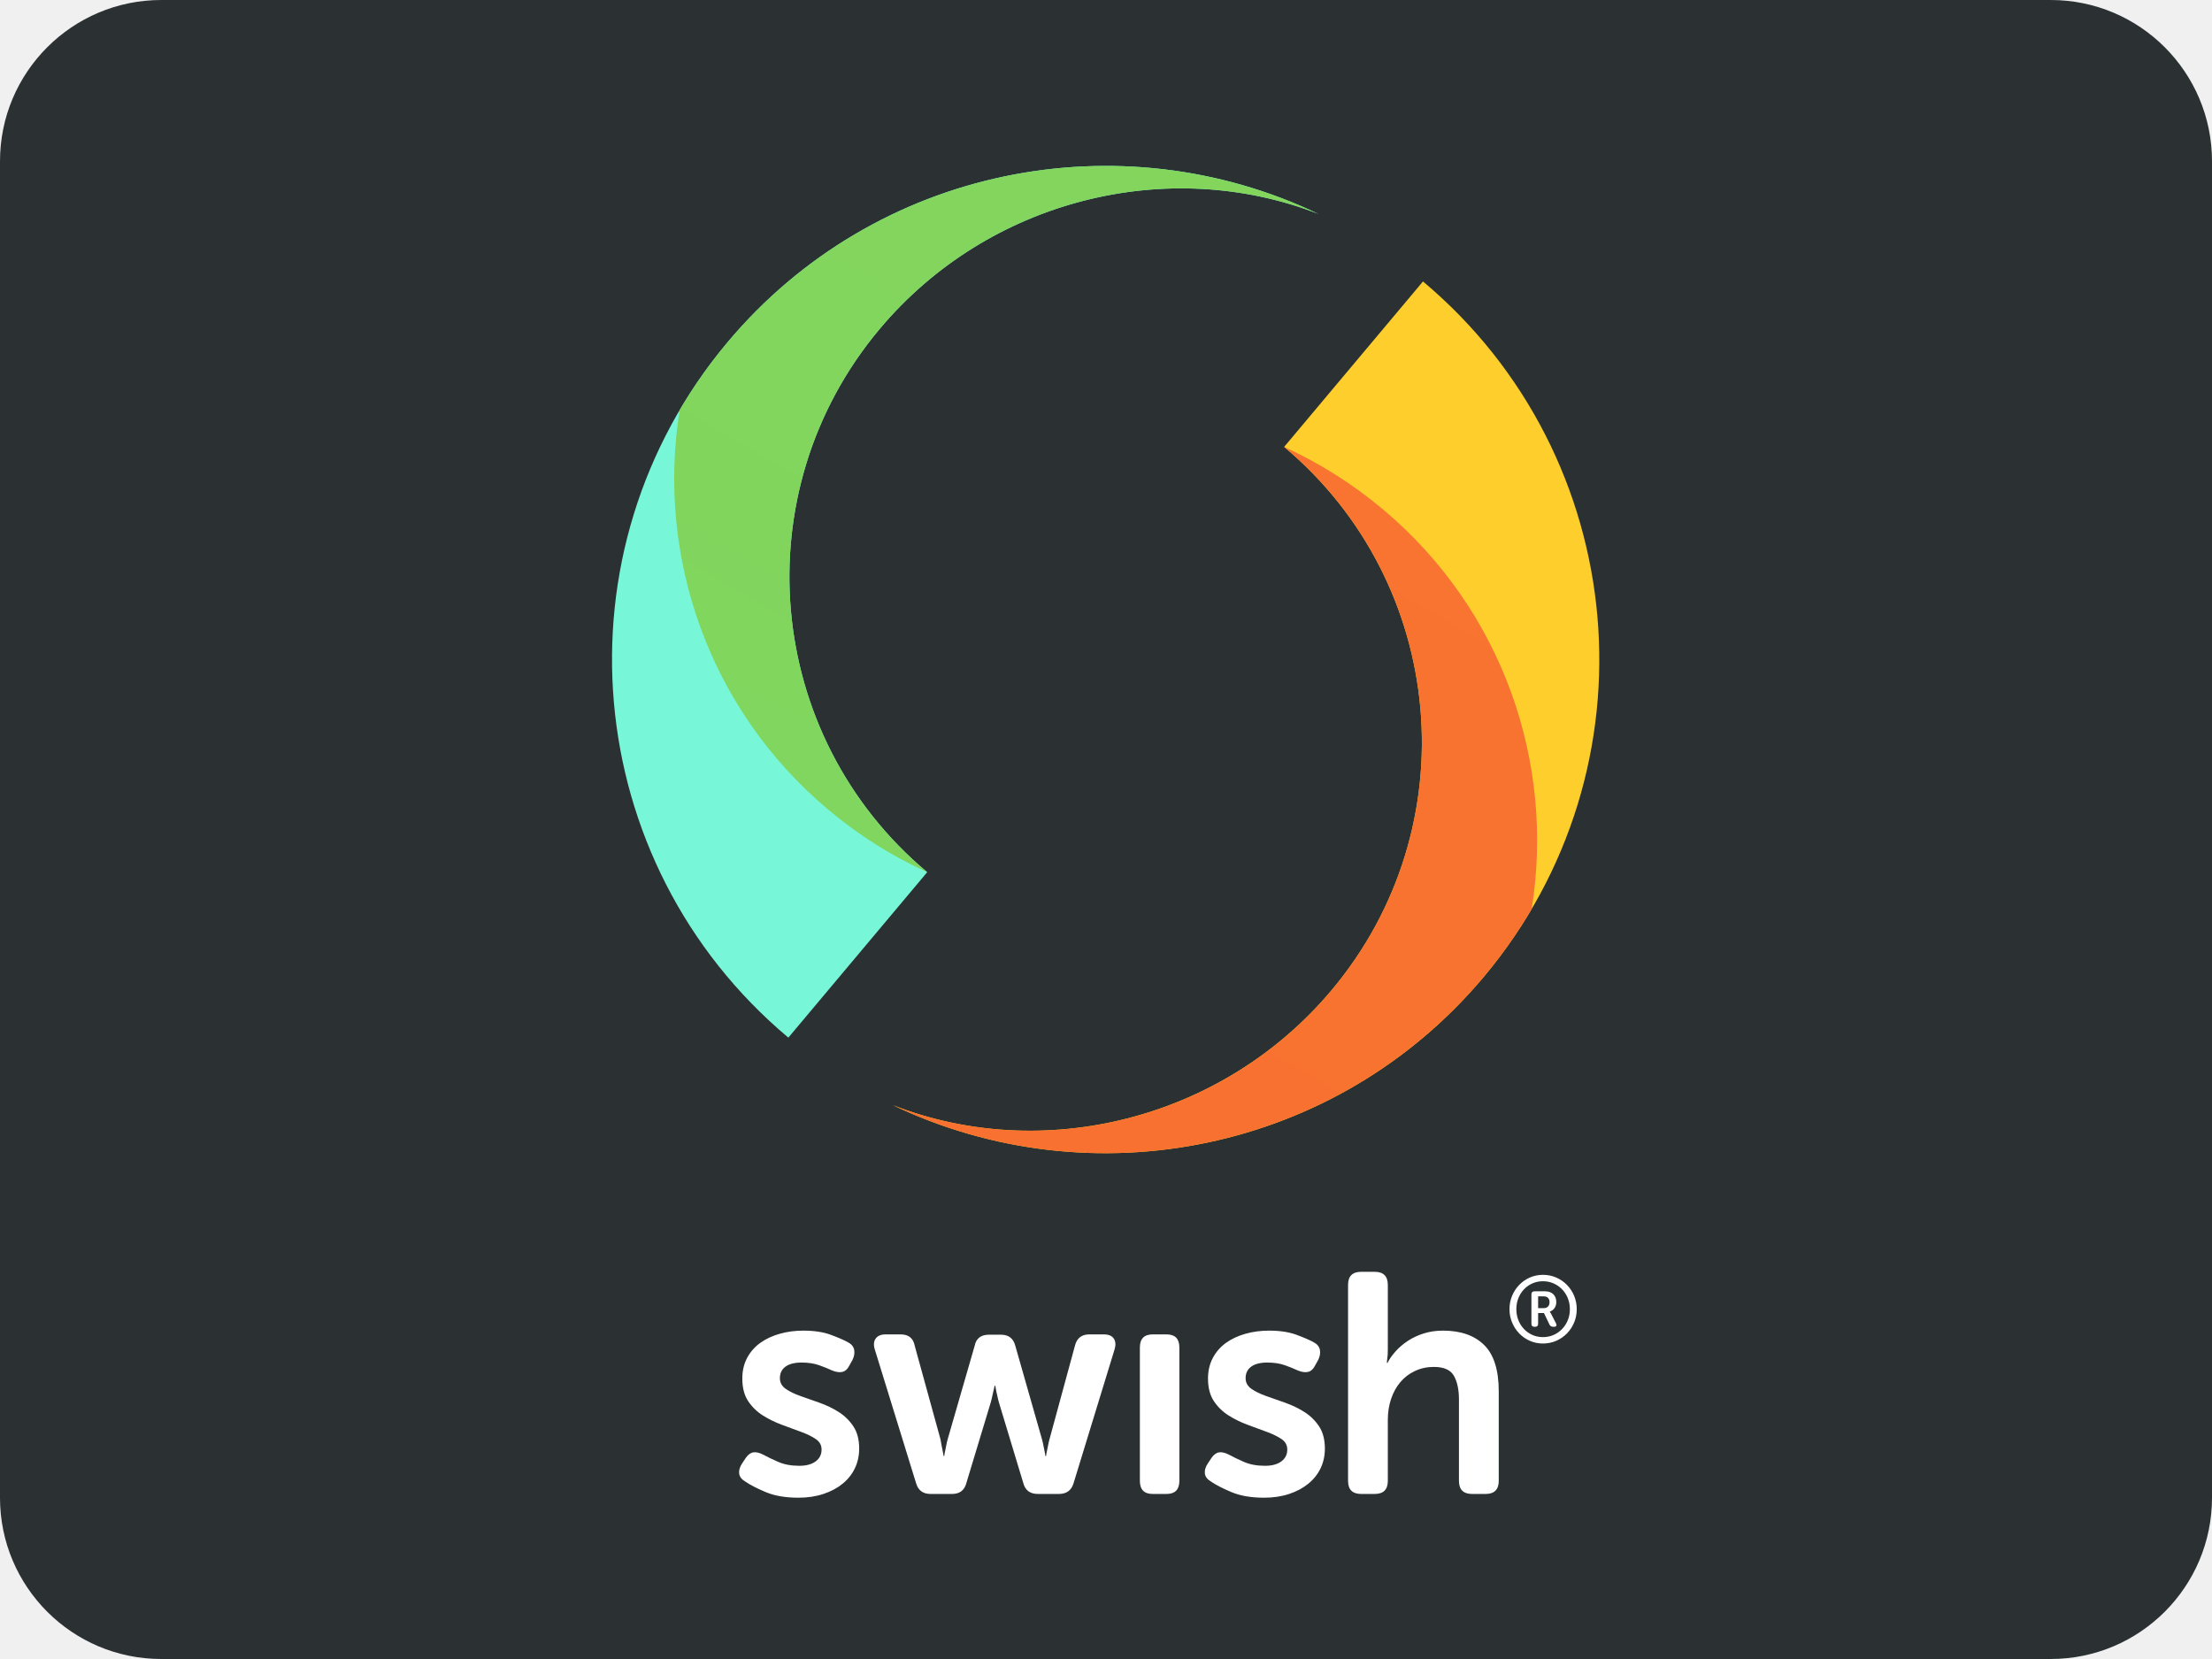
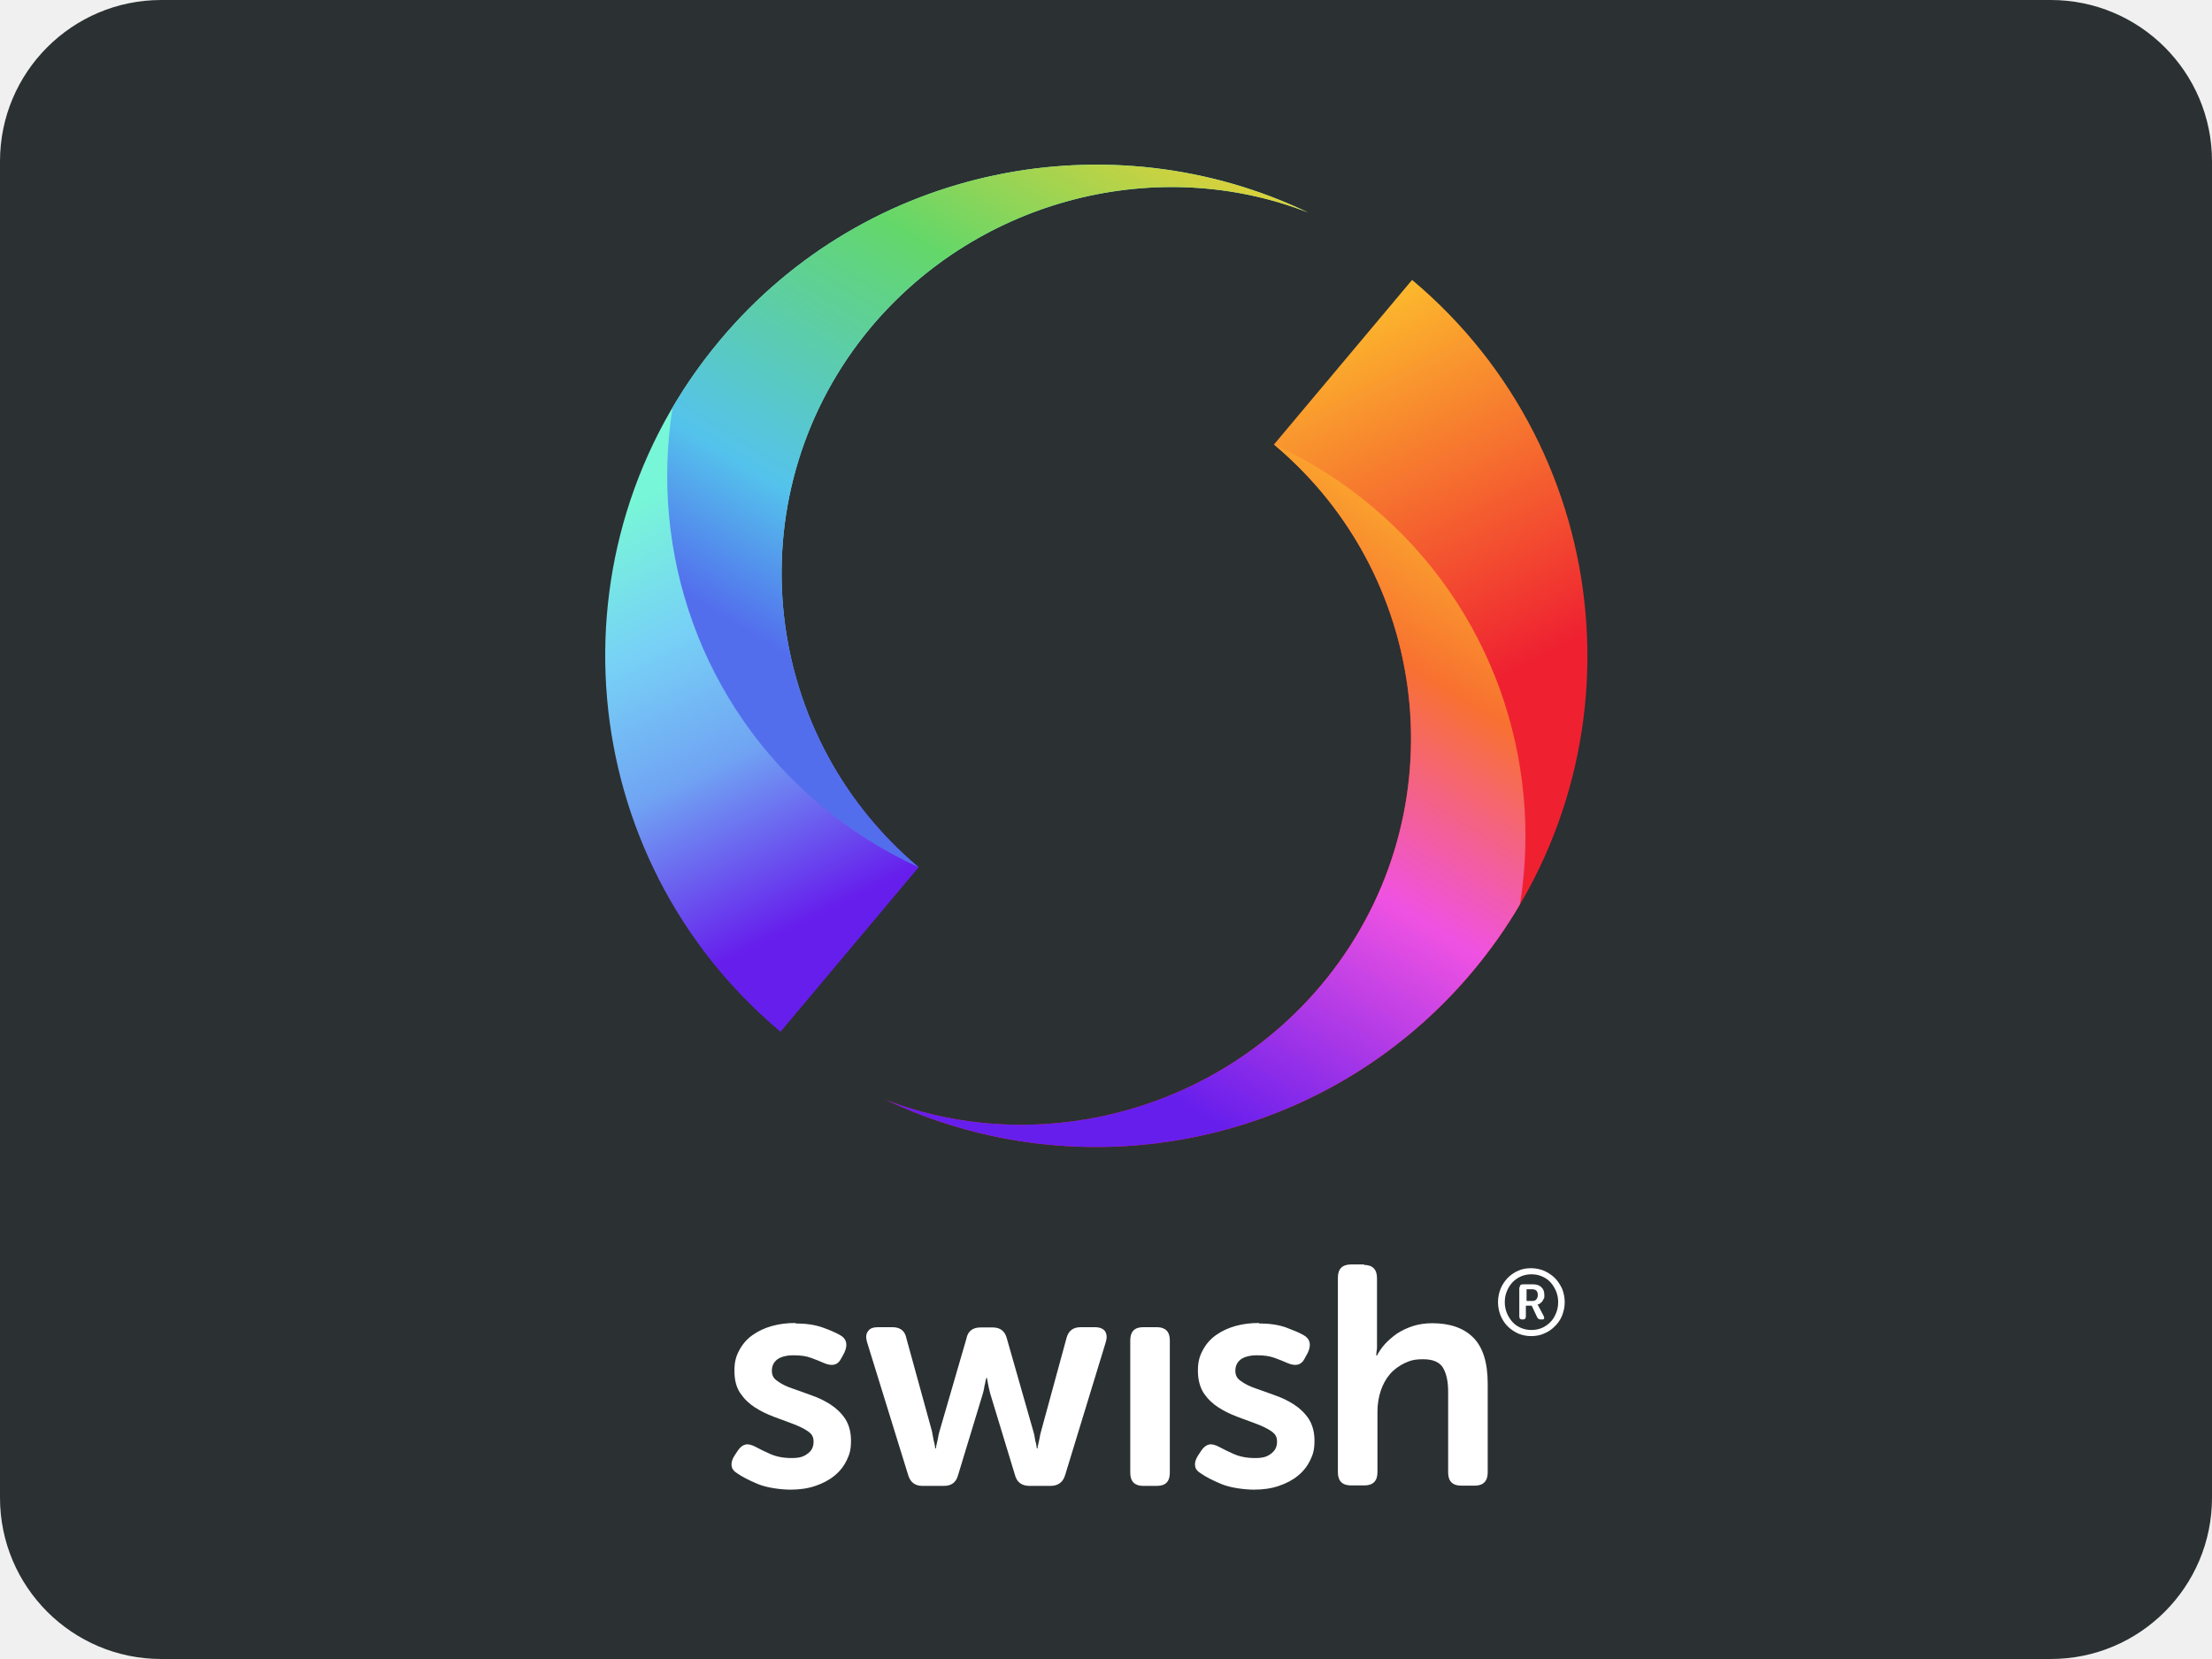
<svg xmlns="http://www.w3.org/2000/svg" width="96" height="72" viewBox="0 0 96 72" fill="none">
  <rect width="96" height="72" rx="7" fill="#2B3032" />
-   <g clip-path="url(#clip0_7_29)">
-     <path d="M65.511 56.818C65.511 56.611 65.549 56.417 65.625 56.236C65.701 56.054 65.805 55.897 65.936 55.762C66.067 55.627 66.22 55.521 66.396 55.443C66.572 55.366 66.761 55.327 66.962 55.327C67.167 55.327 67.358 55.366 67.537 55.443C67.715 55.521 67.871 55.627 68.003 55.762C68.135 55.897 68.24 56.054 68.316 56.236C68.392 56.417 68.43 56.611 68.43 56.818C68.43 57.024 68.392 57.218 68.316 57.399C68.24 57.581 68.135 57.738 68.003 57.873C67.871 58.008 67.715 58.114 67.537 58.192C67.358 58.269 67.167 58.308 66.962 58.308C66.761 58.308 66.572 58.269 66.396 58.192C66.22 58.114 66.067 58.008 65.936 57.873C65.805 57.738 65.701 57.581 65.625 57.399C65.549 57.218 65.511 57.024 65.511 56.818ZM65.809 56.818C65.809 56.989 65.838 57.148 65.897 57.295C65.956 57.442 66.037 57.57 66.14 57.679C66.244 57.788 66.366 57.874 66.506 57.937C66.647 57.999 66.799 58.03 66.962 58.03C67.129 58.03 67.283 57.999 67.424 57.937C67.566 57.874 67.689 57.788 67.794 57.679C67.9 57.57 67.982 57.442 68.042 57.295C68.102 57.148 68.132 56.989 68.132 56.818C68.132 56.646 68.102 56.487 68.042 56.34C67.982 56.193 67.9 56.065 67.794 55.956C67.689 55.847 67.566 55.761 67.424 55.699C67.283 55.636 67.129 55.605 66.962 55.605C66.799 55.605 66.647 55.636 66.506 55.699C66.366 55.761 66.244 55.847 66.14 55.956C66.037 56.065 65.956 56.193 65.897 56.34C65.838 56.487 65.809 56.646 65.809 56.818ZM66.463 56.176C66.463 56.087 66.508 56.042 66.598 56.042H67.06C67.208 56.042 67.325 56.084 67.412 56.168C67.499 56.253 67.543 56.367 67.543 56.511C67.543 56.571 67.534 56.624 67.516 56.67C67.499 56.717 67.476 56.757 67.449 56.791C67.422 56.825 67.392 56.853 67.359 56.875C67.326 56.897 67.293 56.911 67.261 56.92V56.928C67.263 56.931 67.268 56.936 67.273 56.944C67.278 56.95 67.284 56.958 67.289 56.971C67.295 56.983 67.303 56.997 67.314 57.014L67.527 57.426C67.551 57.472 67.557 57.51 67.543 57.538C67.529 57.567 67.499 57.581 67.453 57.581H67.404C67.328 57.581 67.275 57.548 67.245 57.483L67.007 56.985H66.754V57.45C66.754 57.538 66.712 57.581 66.627 57.581H66.59C66.506 57.581 66.463 57.538 66.463 57.45V56.176ZM66.999 56.773C67.078 56.773 67.139 56.749 67.183 56.703C67.227 56.657 67.249 56.593 67.249 56.511C67.249 56.432 67.227 56.371 67.183 56.328C67.139 56.284 67.079 56.262 67.003 56.262H66.754V56.773H66.999ZM55.079 57.749C55.541 57.749 55.933 57.808 56.255 57.925C56.577 58.043 56.828 58.152 57.01 58.251C57.164 58.333 57.254 58.441 57.282 58.577C57.309 58.713 57.286 58.858 57.214 59.012L57.078 59.256C56.996 59.419 56.892 59.514 56.765 59.541C56.638 59.569 56.488 59.546 56.316 59.474C56.162 59.401 55.976 59.326 55.759 59.249C55.541 59.172 55.287 59.134 54.997 59.134C54.698 59.134 54.467 59.193 54.304 59.31C54.141 59.428 54.059 59.596 54.059 59.813C54.059 60.003 54.143 60.157 54.311 60.275C54.478 60.392 54.691 60.496 54.95 60.587C55.208 60.677 55.484 60.775 55.779 60.879C56.074 60.983 56.35 61.116 56.608 61.279C56.867 61.442 57.08 61.651 57.248 61.904C57.415 62.157 57.499 62.479 57.499 62.868C57.499 63.176 57.438 63.459 57.316 63.717C57.193 63.975 57.016 64.199 56.785 64.389C56.554 64.579 56.275 64.728 55.949 64.837C55.623 64.945 55.26 65 54.861 65C54.299 65 53.826 64.918 53.44 64.755C53.055 64.593 52.758 64.439 52.55 64.294C52.396 64.203 52.309 64.09 52.291 63.954C52.273 63.819 52.314 63.674 52.414 63.52L52.577 63.275C52.677 63.13 52.788 63.049 52.91 63.031C53.032 63.013 53.18 63.049 53.352 63.14C53.515 63.23 53.726 63.332 53.984 63.445C54.243 63.558 54.548 63.615 54.902 63.615C55.201 63.615 55.437 63.551 55.609 63.425C55.781 63.298 55.867 63.126 55.867 62.909C55.867 62.719 55.784 62.567 55.616 62.454C55.448 62.341 55.235 62.237 54.977 62.142C54.718 62.047 54.442 61.945 54.147 61.836C53.853 61.727 53.576 61.592 53.318 61.429C53.06 61.266 52.847 61.058 52.679 60.804C52.511 60.551 52.427 60.225 52.427 59.827C52.427 59.492 52.498 59.193 52.638 58.93C52.779 58.668 52.969 58.451 53.209 58.279C53.449 58.107 53.73 57.975 54.052 57.885C54.374 57.794 54.716 57.749 55.079 57.749ZM34.867 57.749C35.33 57.749 35.722 57.808 36.043 57.925C36.365 58.043 36.617 58.152 36.798 58.251C36.952 58.333 37.043 58.441 37.07 58.577C37.097 58.713 37.075 58.858 37.002 59.012L36.866 59.256C36.785 59.419 36.68 59.514 36.553 59.541C36.426 59.569 36.277 59.546 36.105 59.474C35.95 59.401 35.765 59.326 35.547 59.249C35.33 59.172 35.076 59.134 34.786 59.134C34.486 59.134 34.255 59.193 34.092 59.31C33.929 59.428 33.847 59.596 33.847 59.813C33.847 60.003 33.931 60.157 34.099 60.275C34.267 60.392 34.48 60.496 34.738 60.587C34.996 60.677 35.273 60.775 35.568 60.879C35.862 60.983 36.139 61.116 36.397 61.279C36.655 61.442 36.868 61.651 37.036 61.904C37.204 62.157 37.288 62.479 37.288 62.868C37.288 63.176 37.226 63.459 37.104 63.717C36.982 63.975 36.805 64.199 36.574 64.389C36.343 64.579 36.064 64.728 35.737 64.837C35.411 64.945 35.048 65 34.65 65C34.088 65 33.614 64.918 33.229 64.755C32.843 64.593 32.547 64.439 32.338 64.294C32.184 64.203 32.098 64.09 32.08 63.954C32.062 63.819 32.102 63.674 32.202 63.52L32.365 63.275C32.465 63.13 32.576 63.049 32.699 63.031C32.821 63.013 32.968 63.049 33.14 63.14C33.304 63.23 33.514 63.332 33.773 63.445C34.031 63.558 34.337 63.615 34.691 63.615C34.99 63.615 35.225 63.551 35.398 63.425C35.57 63.298 35.656 63.126 35.656 62.909C35.656 62.719 35.572 62.567 35.404 62.454C35.237 62.341 35.024 62.237 34.765 62.142C34.507 62.047 34.23 61.945 33.936 61.836C33.641 61.727 33.365 61.592 33.106 61.429C32.848 61.266 32.635 61.058 32.467 60.804C32.3 60.551 32.216 60.225 32.216 59.827C32.216 59.492 32.286 59.193 32.426 58.93C32.567 58.668 32.757 58.451 32.998 58.279C33.238 58.107 33.519 57.975 33.841 57.885C34.163 57.794 34.505 57.749 34.867 57.749ZM59.66 55.196C60.041 55.196 60.231 55.386 60.231 55.767V58.564C60.231 58.654 60.229 58.733 60.225 58.801C60.22 58.869 60.213 58.93 60.204 58.985C60.195 59.048 60.191 59.102 60.191 59.148H60.218C60.299 58.985 60.415 58.819 60.565 58.652C60.714 58.484 60.891 58.333 61.095 58.197C61.299 58.061 61.53 57.953 61.788 57.871C62.047 57.79 62.325 57.749 62.625 57.749C63.395 57.749 63.991 57.957 64.413 58.374C64.834 58.79 65.045 59.46 65.045 60.383V64.267C65.045 64.647 64.855 64.837 64.474 64.837H63.889C63.508 64.837 63.318 64.647 63.318 64.267V60.736C63.318 60.311 63.245 59.969 63.1 59.711C62.955 59.453 62.665 59.324 62.23 59.324C61.931 59.324 61.657 59.383 61.408 59.501C61.158 59.618 60.948 59.779 60.775 59.983C60.603 60.186 60.469 60.428 60.374 60.709C60.279 60.99 60.231 61.293 60.231 61.619V64.267C60.231 64.647 60.041 64.837 59.66 64.837H59.076C58.695 64.837 58.505 64.647 58.505 64.267V55.767C58.505 55.386 58.695 55.196 59.076 55.196H59.66ZM50.626 57.912C50.998 57.912 51.184 58.102 51.184 58.482V64.267C51.184 64.647 50.998 64.837 50.626 64.837H50.028C49.656 64.837 49.47 64.647 49.47 64.267V58.482C49.47 58.102 49.656 57.912 50.028 57.912H50.626ZM39.089 57.912C39.434 57.912 39.638 58.079 39.701 58.414L40.816 62.461C40.834 62.56 40.85 62.651 40.864 62.732C40.877 62.814 40.893 62.891 40.911 62.963C40.929 63.044 40.943 63.121 40.952 63.194H40.979C40.988 63.121 41.002 63.044 41.02 62.963C41.038 62.891 41.054 62.814 41.067 62.732C41.081 62.651 41.101 62.56 41.129 62.461L42.298 58.414C42.361 58.089 42.57 57.925 42.923 57.925H43.44C43.776 57.925 43.984 58.089 44.066 58.414L45.221 62.461C45.249 62.56 45.269 62.651 45.283 62.732C45.296 62.814 45.312 62.891 45.33 62.963C45.348 63.044 45.362 63.121 45.371 63.194H45.398C45.407 63.121 45.421 63.044 45.439 62.963C45.457 62.891 45.473 62.814 45.486 62.732C45.5 62.651 45.52 62.56 45.548 62.461L46.649 58.414C46.731 58.079 46.939 57.912 47.275 57.912H47.9C48.109 57.912 48.254 57.971 48.335 58.089C48.417 58.206 48.43 58.36 48.376 58.55L46.595 64.362C46.504 64.678 46.291 64.837 45.956 64.837H45.045C44.7 64.837 44.487 64.674 44.406 64.348L43.359 60.886C43.331 60.795 43.309 60.705 43.291 60.614C43.273 60.523 43.254 60.442 43.236 60.37C43.218 60.288 43.205 60.211 43.195 60.139H43.168C43.15 60.211 43.132 60.288 43.114 60.37C43.096 60.442 43.078 60.523 43.059 60.614C43.041 60.705 43.019 60.795 42.992 60.886L41.944 64.348C41.863 64.674 41.654 64.837 41.319 64.837H40.381C40.054 64.837 39.846 64.678 39.755 64.362L37.961 58.55C37.906 58.36 37.922 58.206 38.008 58.089C38.094 57.971 38.237 57.912 38.436 57.912H39.089Z" fill="white" />
-     <path fill-rule="evenodd" clip-rule="evenodd" d="M38.747 47.962C47.355 52.079 57.978 50.041 64.395 42.395C72.002 33.331 70.821 19.82 61.757 12.215L55.731 19.395C62.812 25.336 63.735 35.892 57.792 42.972C53.054 48.618 45.252 50.504 38.747 47.962Z" fill="url(#paint0_linear_7_29)" />
-     <path fill-rule="evenodd" clip-rule="evenodd" d="M38.747 47.962C47.355 52.079 57.978 50.041 64.395 42.395C65.181 41.458 65.873 40.474 66.473 39.454C67.486 33.156 65.257 26.5 60.015 22.101C58.682 20.984 57.241 20.084 55.732 19.396C62.812 25.337 63.735 35.892 57.792 42.973C53.054 48.619 45.252 50.504 38.747 47.962Z" fill="url(#paint1_linear_7_29)" />
-     <path fill-rule="evenodd" clip-rule="evenodd" d="M57.223 9.286C48.616 5.17 37.993 7.207 31.575 14.854C23.968 23.917 25.15 37.429 34.214 45.033L40.24 37.853C33.158 31.913 32.235 21.357 38.178 14.276C42.917 8.63 50.718 6.745 57.223 9.286Z" fill="url(#paint2_linear_7_29)" />
-     <path fill-rule="evenodd" clip-rule="evenodd" d="M57.223 9.286C48.616 5.17 37.993 7.207 31.575 14.854C30.789 15.79 30.097 16.774 29.498 17.794C28.485 24.092 30.713 30.749 35.956 35.147C37.288 36.265 38.73 37.165 40.239 37.852C33.158 31.912 32.236 21.356 38.178 14.276C42.917 8.63 50.718 6.745 57.223 9.286Z" fill="url(#paint3_linear_7_29)" />
+   <g clip-path="url(#clip0_12_41)">
+     <path d="M65.013 56.513C65.013 56.309 65.053 56.116 65.124 55.934C65.196 55.751 65.307 55.598 65.429 55.466C65.561 55.334 65.714 55.222 65.886 55.151C66.059 55.07 66.252 55.039 66.445 55.039C66.638 55.039 66.841 55.08 67.014 55.151C67.187 55.233 67.349 55.334 67.481 55.466C67.614 55.598 67.715 55.761 67.796 55.934C67.867 56.116 67.908 56.309 67.908 56.513C67.908 56.716 67.867 56.909 67.796 57.092C67.725 57.275 67.614 57.427 67.481 57.559C67.349 57.691 67.197 57.803 67.014 57.874C66.841 57.955 66.648 57.986 66.445 57.986C66.242 57.986 66.059 57.945 65.886 57.874C65.714 57.793 65.561 57.691 65.429 57.559C65.297 57.427 65.196 57.264 65.124 57.092C65.053 56.909 65.013 56.716 65.013 56.513ZM65.307 56.513C65.307 56.685 65.338 56.838 65.399 56.99C65.46 57.132 65.541 57.264 65.643 57.376C65.744 57.488 65.866 57.569 66.008 57.63C66.151 57.691 66.303 57.721 66.466 57.721C66.628 57.721 66.78 57.691 66.923 57.63C67.065 57.569 67.187 57.478 67.288 57.376C67.39 57.275 67.471 57.142 67.532 56.99C67.593 56.848 67.624 56.685 67.624 56.513C67.624 56.34 67.593 56.188 67.532 56.035C67.471 55.893 67.39 55.761 67.288 55.649C67.187 55.537 67.065 55.456 66.923 55.395C66.78 55.334 66.628 55.304 66.466 55.304C66.303 55.304 66.151 55.334 66.008 55.395C65.866 55.456 65.744 55.547 65.643 55.649C65.541 55.761 65.46 55.883 65.399 56.035C65.338 56.177 65.307 56.34 65.307 56.513ZM65.957 55.873C65.957 55.781 65.998 55.74 66.09 55.74H66.547C66.689 55.74 66.811 55.781 66.892 55.862C66.984 55.944 67.024 56.055 67.024 56.208C67.024 56.36 67.024 56.319 66.994 56.37C66.973 56.421 66.953 56.452 66.923 56.492C66.892 56.523 66.862 56.553 66.831 56.574C66.801 56.594 66.77 56.614 66.73 56.614C66.73 56.624 66.73 56.635 66.74 56.635C66.74 56.635 66.75 56.645 66.76 56.665C66.76 56.675 66.77 56.695 66.78 56.706L66.994 57.112C67.014 57.163 67.024 57.193 67.014 57.224C67.004 57.254 66.973 57.264 66.923 57.264H66.872C66.801 57.264 66.74 57.234 66.709 57.163L66.476 56.665H66.222V57.132C66.222 57.224 66.181 57.264 66.1 57.264H66.059C65.978 57.264 65.937 57.224 65.937 57.132V55.862L65.957 55.873ZM66.496 56.462C66.577 56.462 66.638 56.441 66.679 56.391C66.719 56.34 66.74 56.279 66.74 56.198C66.74 56.116 66.719 56.055 66.679 56.015C66.638 55.974 66.577 55.954 66.496 55.954H66.252V56.462H66.496ZM54.64 57.437C55.098 57.437 55.494 57.498 55.809 57.61C56.134 57.732 56.378 57.833 56.56 57.935C56.713 58.016 56.804 58.128 56.835 58.26C56.865 58.392 56.835 58.534 56.764 58.697L56.632 58.941C56.55 59.103 56.449 59.194 56.317 59.225C56.185 59.255 56.042 59.225 55.87 59.154C55.717 59.083 55.534 59.012 55.311 58.93C55.087 58.849 54.844 58.819 54.549 58.819C54.254 58.819 54.021 58.88 53.858 58.991C53.696 59.113 53.614 59.276 53.614 59.489C53.614 59.703 53.696 59.835 53.868 59.946C54.031 60.068 54.244 60.17 54.508 60.261C54.762 60.353 55.037 60.444 55.331 60.556C55.626 60.657 55.9 60.789 56.154 60.952C56.408 61.115 56.621 61.318 56.794 61.572C56.957 61.826 57.048 62.141 57.048 62.527C57.048 62.913 56.987 63.116 56.865 63.37C56.743 63.624 56.571 63.847 56.337 64.04C56.103 64.233 55.829 64.376 55.504 64.487C55.179 64.599 54.823 64.65 54.417 64.65C54.011 64.65 53.391 64.569 53.005 64.406C52.619 64.244 52.324 64.091 52.121 63.949C51.969 63.858 51.877 63.746 51.867 63.614C51.847 63.482 51.887 63.339 51.989 63.177L52.151 62.933C52.253 62.791 52.365 62.71 52.487 62.689C52.609 62.669 52.751 62.71 52.923 62.801C53.086 62.892 53.299 62.994 53.553 63.106C53.807 63.218 54.112 63.279 54.468 63.279C54.823 63.279 54.996 63.218 55.169 63.085C55.341 62.953 55.423 62.791 55.423 62.567C55.423 62.344 55.341 62.232 55.169 62.11C55.006 61.998 54.793 61.897 54.529 61.795C54.275 61.704 54 61.602 53.706 61.49C53.411 61.379 53.137 61.247 52.883 61.084C52.629 60.922 52.416 60.718 52.243 60.464C52.08 60.21 51.989 59.885 51.989 59.489C51.989 59.093 52.06 58.859 52.202 58.595C52.344 58.331 52.527 58.118 52.771 57.945C53.015 57.772 53.289 57.64 53.614 57.549C53.939 57.457 54.275 57.417 54.64 57.417V57.437ZM34.526 57.437C34.983 57.437 35.379 57.498 35.694 57.61C36.009 57.721 36.263 57.833 36.446 57.935C36.598 58.016 36.689 58.128 36.72 58.26C36.75 58.392 36.72 58.534 36.649 58.697L36.517 58.941C36.435 59.103 36.334 59.194 36.202 59.225C36.07 59.255 35.928 59.225 35.755 59.154C35.602 59.083 35.42 59.012 35.196 58.93C34.983 58.849 34.729 58.819 34.434 58.819C34.139 58.819 33.906 58.88 33.743 58.991C33.581 59.113 33.499 59.276 33.499 59.489C33.499 59.703 33.581 59.835 33.754 59.946C33.916 60.068 34.129 60.17 34.394 60.261C34.648 60.353 34.922 60.444 35.216 60.556C35.511 60.657 35.785 60.789 36.039 60.952C36.293 61.115 36.507 61.318 36.679 61.572C36.842 61.826 36.933 62.141 36.933 62.527C36.933 62.913 36.872 63.116 36.75 63.37C36.629 63.624 36.456 63.847 36.222 64.04C35.989 64.233 35.714 64.376 35.389 64.487C35.064 64.599 34.708 64.65 34.302 64.65C33.896 64.65 33.276 64.569 32.89 64.406C32.504 64.244 32.209 64.091 32.006 63.949C31.854 63.858 31.762 63.746 31.752 63.614C31.732 63.482 31.773 63.339 31.874 63.177L32.037 62.933C32.138 62.791 32.25 62.71 32.372 62.689C32.494 62.669 32.636 62.71 32.809 62.801C32.971 62.892 33.185 62.994 33.438 63.106C33.693 63.218 33.997 63.279 34.353 63.279C34.708 63.279 34.881 63.218 35.054 63.085C35.227 62.964 35.308 62.791 35.308 62.567C35.308 62.344 35.227 62.232 35.054 62.11C34.891 61.998 34.678 61.897 34.414 61.795C34.16 61.704 33.886 61.602 33.591 61.49C33.296 61.379 33.022 61.247 32.768 61.084C32.514 60.922 32.301 60.718 32.128 60.464C31.955 60.21 31.874 59.885 31.874 59.489C31.874 59.093 31.945 58.859 32.087 58.595C32.23 58.331 32.413 58.118 32.656 57.945C32.9 57.772 33.174 57.64 33.499 57.549C33.825 57.457 34.16 57.417 34.526 57.417V57.437ZM59.192 54.897C59.568 54.897 59.761 55.09 59.761 55.466V58.25C59.761 58.341 59.761 58.422 59.761 58.483C59.761 58.554 59.75 58.615 59.74 58.666C59.74 58.727 59.73 58.788 59.73 58.829H59.761C59.842 58.666 59.954 58.504 60.106 58.331C60.258 58.169 60.431 58.016 60.634 57.874C60.837 57.742 61.071 57.63 61.325 57.549C61.579 57.468 61.864 57.427 62.158 57.427C62.92 57.427 63.519 57.63 63.936 58.047C64.352 58.463 64.566 59.123 64.566 60.048V63.908C64.566 64.284 64.373 64.477 63.997 64.477H63.418C63.042 64.477 62.849 64.284 62.849 63.908V60.393C62.849 59.967 62.778 59.631 62.636 59.377C62.493 59.123 62.199 58.991 61.772 58.991C61.345 58.991 61.203 59.052 60.949 59.164C60.705 59.286 60.492 59.438 60.319 59.642C60.147 59.845 60.014 60.089 59.923 60.363C59.832 60.637 59.781 60.942 59.781 61.267V63.898C59.781 64.274 59.588 64.467 59.212 64.467H58.633C58.257 64.467 58.064 64.274 58.064 63.898V55.446C58.064 55.07 58.257 54.877 58.633 54.877H59.212L59.192 54.897ZM50.211 57.6C50.577 57.6 50.77 57.793 50.77 58.169V63.919C50.77 64.294 50.587 64.487 50.211 64.487H49.612C49.246 64.487 49.053 64.294 49.053 63.919V58.169C49.053 57.793 49.236 57.6 49.612 57.6H50.211ZM38.731 57.6C39.077 57.6 39.28 57.762 39.341 58.097L40.448 62.12C40.469 62.222 40.479 62.313 40.499 62.395C40.509 62.476 40.529 62.557 40.55 62.628C40.57 62.709 40.58 62.791 40.59 62.862H40.621C40.621 62.791 40.641 62.709 40.662 62.628C40.682 62.557 40.692 62.476 40.712 62.395C40.723 62.313 40.743 62.222 40.773 62.12L41.942 58.097C42.003 57.772 42.216 57.61 42.561 57.61H43.079C43.415 57.61 43.618 57.772 43.699 58.097L44.847 62.12C44.878 62.222 44.898 62.313 44.908 62.395C44.918 62.476 44.938 62.557 44.959 62.628C44.979 62.709 44.989 62.791 44.999 62.862H45.03C45.03 62.791 45.05 62.709 45.071 62.628C45.091 62.557 45.101 62.476 45.121 62.395C45.132 62.313 45.152 62.222 45.182 62.12L46.279 58.097C46.361 57.762 46.564 57.6 46.899 57.6H47.519C47.722 57.6 47.874 57.66 47.956 57.772C48.037 57.894 48.047 58.047 47.996 58.229L46.229 64.01C46.137 64.325 45.924 64.487 45.589 64.487H44.685C44.339 64.487 44.126 64.325 44.045 64L42.998 60.556C42.968 60.464 42.947 60.373 42.927 60.282C42.907 60.19 42.886 60.109 42.876 60.038C42.856 59.956 42.846 59.875 42.836 59.804H42.805C42.785 59.875 42.764 59.956 42.754 60.038C42.734 60.109 42.714 60.19 42.704 60.282C42.683 60.373 42.663 60.464 42.633 60.556L41.586 64C41.505 64.325 41.302 64.487 40.966 64.487H40.032C39.707 64.487 39.504 64.325 39.412 64.01L37.624 58.229C37.573 58.036 37.583 57.884 37.675 57.772C37.756 57.65 37.898 57.6 38.102 57.6H38.752H38.731Z" fill="white" />
+     <path fill-rule="evenodd" clip-rule="evenodd" d="M38.386 47.705C46.95 51.799 57.515 49.777 63.905 42.168C71.474 33.147 70.295 19.706 61.284 12.148L55.29 19.29C62.331 25.203 63.255 35.697 57.343 42.747C52.629 48.365 44.867 50.234 38.396 47.715" fill="url(#paint0_linear_12_41)" />
+     <path fill-rule="evenodd" clip-rule="evenodd" d="M38.386 47.705C46.95 51.799 57.515 49.777 63.905 42.168C64.687 41.233 65.378 40.258 65.968 39.242C66.973 32.974 64.758 26.351 59.547 21.982C58.226 20.875 56.784 19.971 55.29 19.29C62.331 25.203 63.255 35.697 57.343 42.747C52.629 48.365 44.867 50.234 38.396 47.715" fill="url(#paint1_linear_12_41)" />
+     <path fill-rule="evenodd" clip-rule="evenodd" d="M56.773 9.223C48.209 5.128 37.634 7.15 31.254 14.759C23.685 23.78 24.864 37.221 33.875 44.779L39.869 37.637C32.828 31.725 31.904 21.23 37.817 14.18C42.541 8.572 50.302 6.693 56.773 9.223Z" fill="url(#paint2_linear_12_41)" />
+     <path fill-rule="evenodd" clip-rule="evenodd" d="M56.774 9.223C48.21 5.128 37.634 7.15 31.254 14.759C30.472 15.694 29.781 16.669 29.192 17.685C28.186 23.953 30.401 30.577 35.612 34.945C36.933 36.053 38.376 36.957 39.869 37.637C32.829 31.725 31.904 21.23 37.817 14.18C42.541 8.572 50.302 6.693 56.774 9.223Z" fill="url(#paint3_linear_12_41)" />
  </g>
  <defs>
-     <linearGradient id="paint0_linear_7_29" x1="2516.71" y1="2268.43" x2="1606.42" y2="455.069" gradientUnits="userSpaceOnUse">
+     <linearGradient id="paint0_linear_12_41" x1="50.424" y1="36.581" x2="41.761" y2="19.026" gradientUnits="userSpaceOnUse">
      <stop stop-color="#EF2131" />
      <stop offset="1" stop-color="#FECF2C" />
    </linearGradient>
-     <linearGradient id="paint1_linear_7_29" x1="1683.52" y1="19.396" x2="87.767" y2="2781.89" gradientUnits="userSpaceOnUse">
+     <linearGradient id="paint1_linear_12_41" x1="64.858" y1="20.316" x2="48.9" y2="46.515" gradientUnits="userSpaceOnUse">
      <stop stop-color="#FBC52C" />
-       <stop offset="0.264" stop-color="#F87130" />
-       <stop offset="0.561" stop-color="#EF52E2" />
+       <stop offset="0.3" stop-color="#F87130" />
+       <stop offset="0.6" stop-color="#EF52E2" />
      <stop offset="1" stop-color="#661EEC" />
    </linearGradient>
-     <linearGradient id="paint2_linear_7_29" x1="657.251" y1="1559.01" x2="1529.72" y2="3333.41" gradientUnits="userSpaceOnUse">
+     <linearGradient id="paint2_linear_12_41" x1="38.274" y1="16.547" x2="46.937" y2="34.102" gradientUnits="userSpaceOnUse">
      <stop stop-color="#78F6D8" />
-       <stop offset="0.266" stop-color="#77D1F6" />
-       <stop offset="0.554" stop-color="#70A4F3" />
+       <stop offset="0.3" stop-color="#77D1F6" />
+       <stop offset="0.6" stop-color="#70A4F3" />
      <stop offset="1" stop-color="#661EEC" />
    </linearGradient>
-     <linearGradient id="paint3_linear_7_29" x1="1216.05" y1="3072.42" x2="2799.36" y2="319.382" gradientUnits="userSpaceOnUse">
+     <linearGradient id="paint3_linear_12_41" x1="35.929" y1="29.504" x2="51.888" y2="3.305" gradientUnits="userSpaceOnUse">
      <stop stop-color="#536EED" />
-       <stop offset="0.247" stop-color="#54C3EC" />
-       <stop offset="0.564" stop-color="#64D769" />
+       <stop offset="0.2" stop-color="#54C3EC" />
+       <stop offset="0.6" stop-color="#64D769" />
      <stop offset="1" stop-color="#FECF2C" />
    </linearGradient>
-     <clipPath id="clip0_7_29">
-       <rect width="42.891" height="57.8" fill="white" transform="translate(26.5611 7.2002)" />
+     <clipPath id="clip0_12_41">
+       <rect width="42.668" height="57.5" fill="white" transform="translate(26.2661 7.1499)" />
    </clipPath>
  </defs>
</svg>
